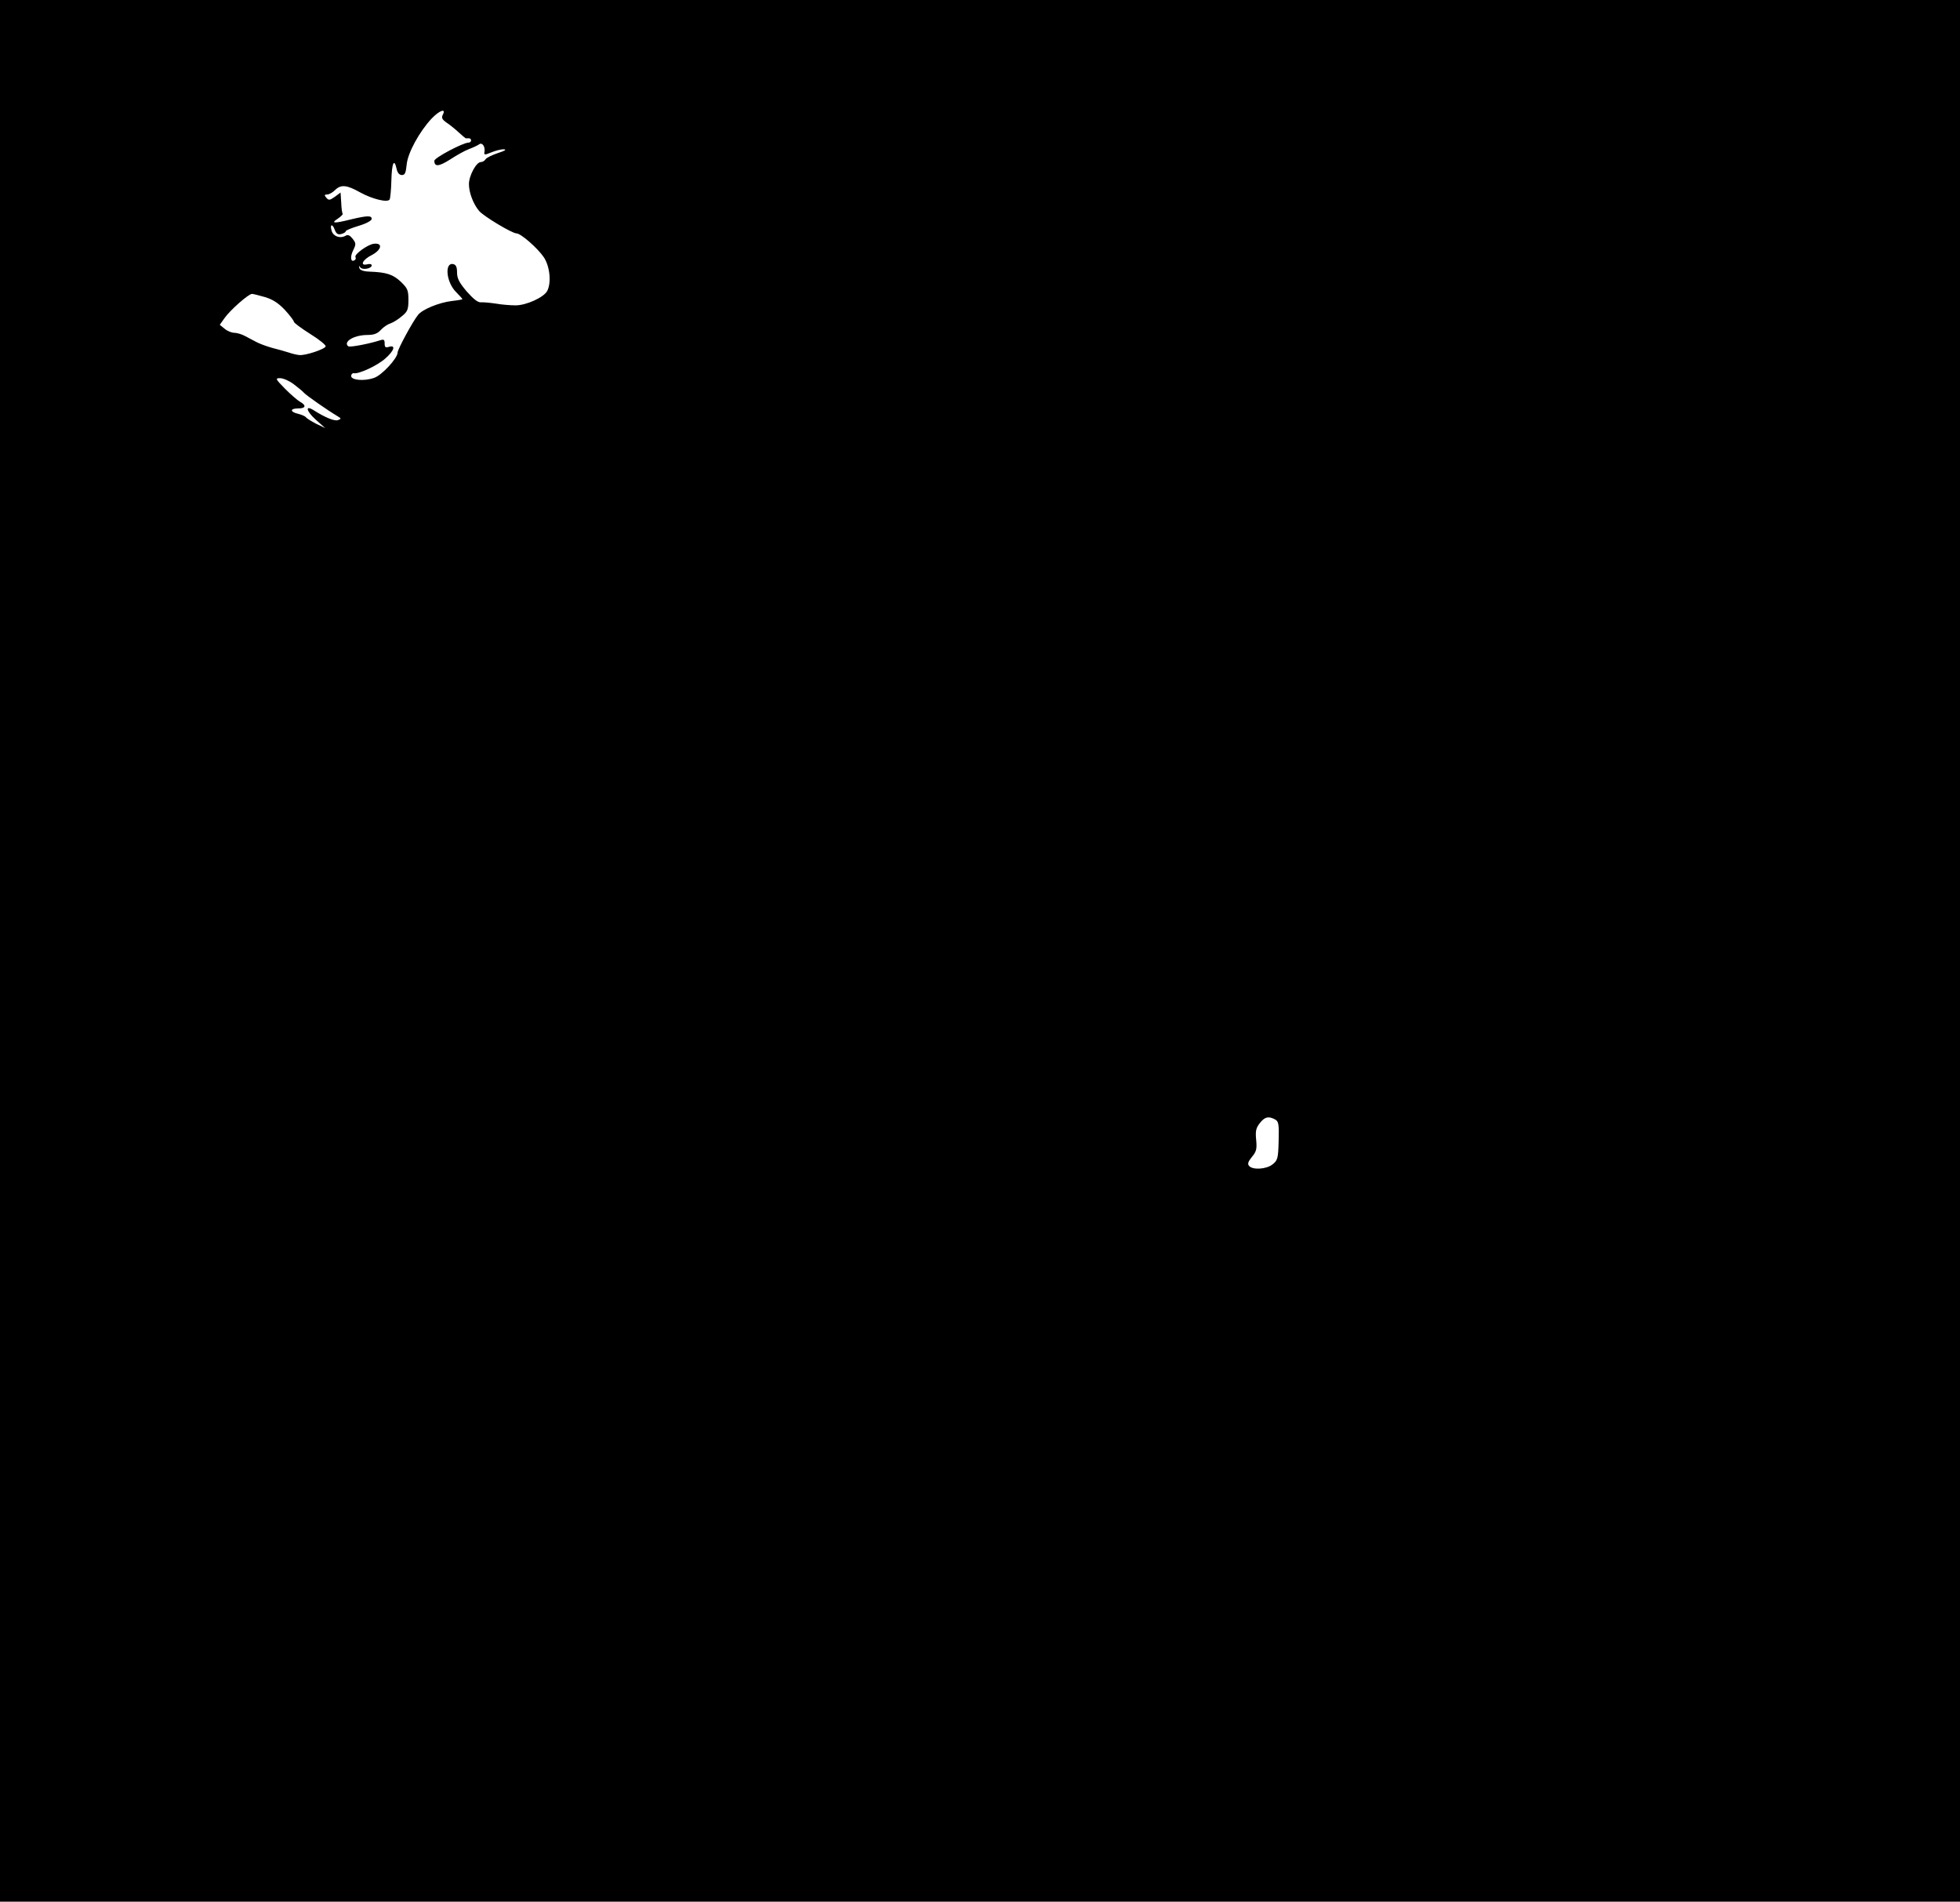
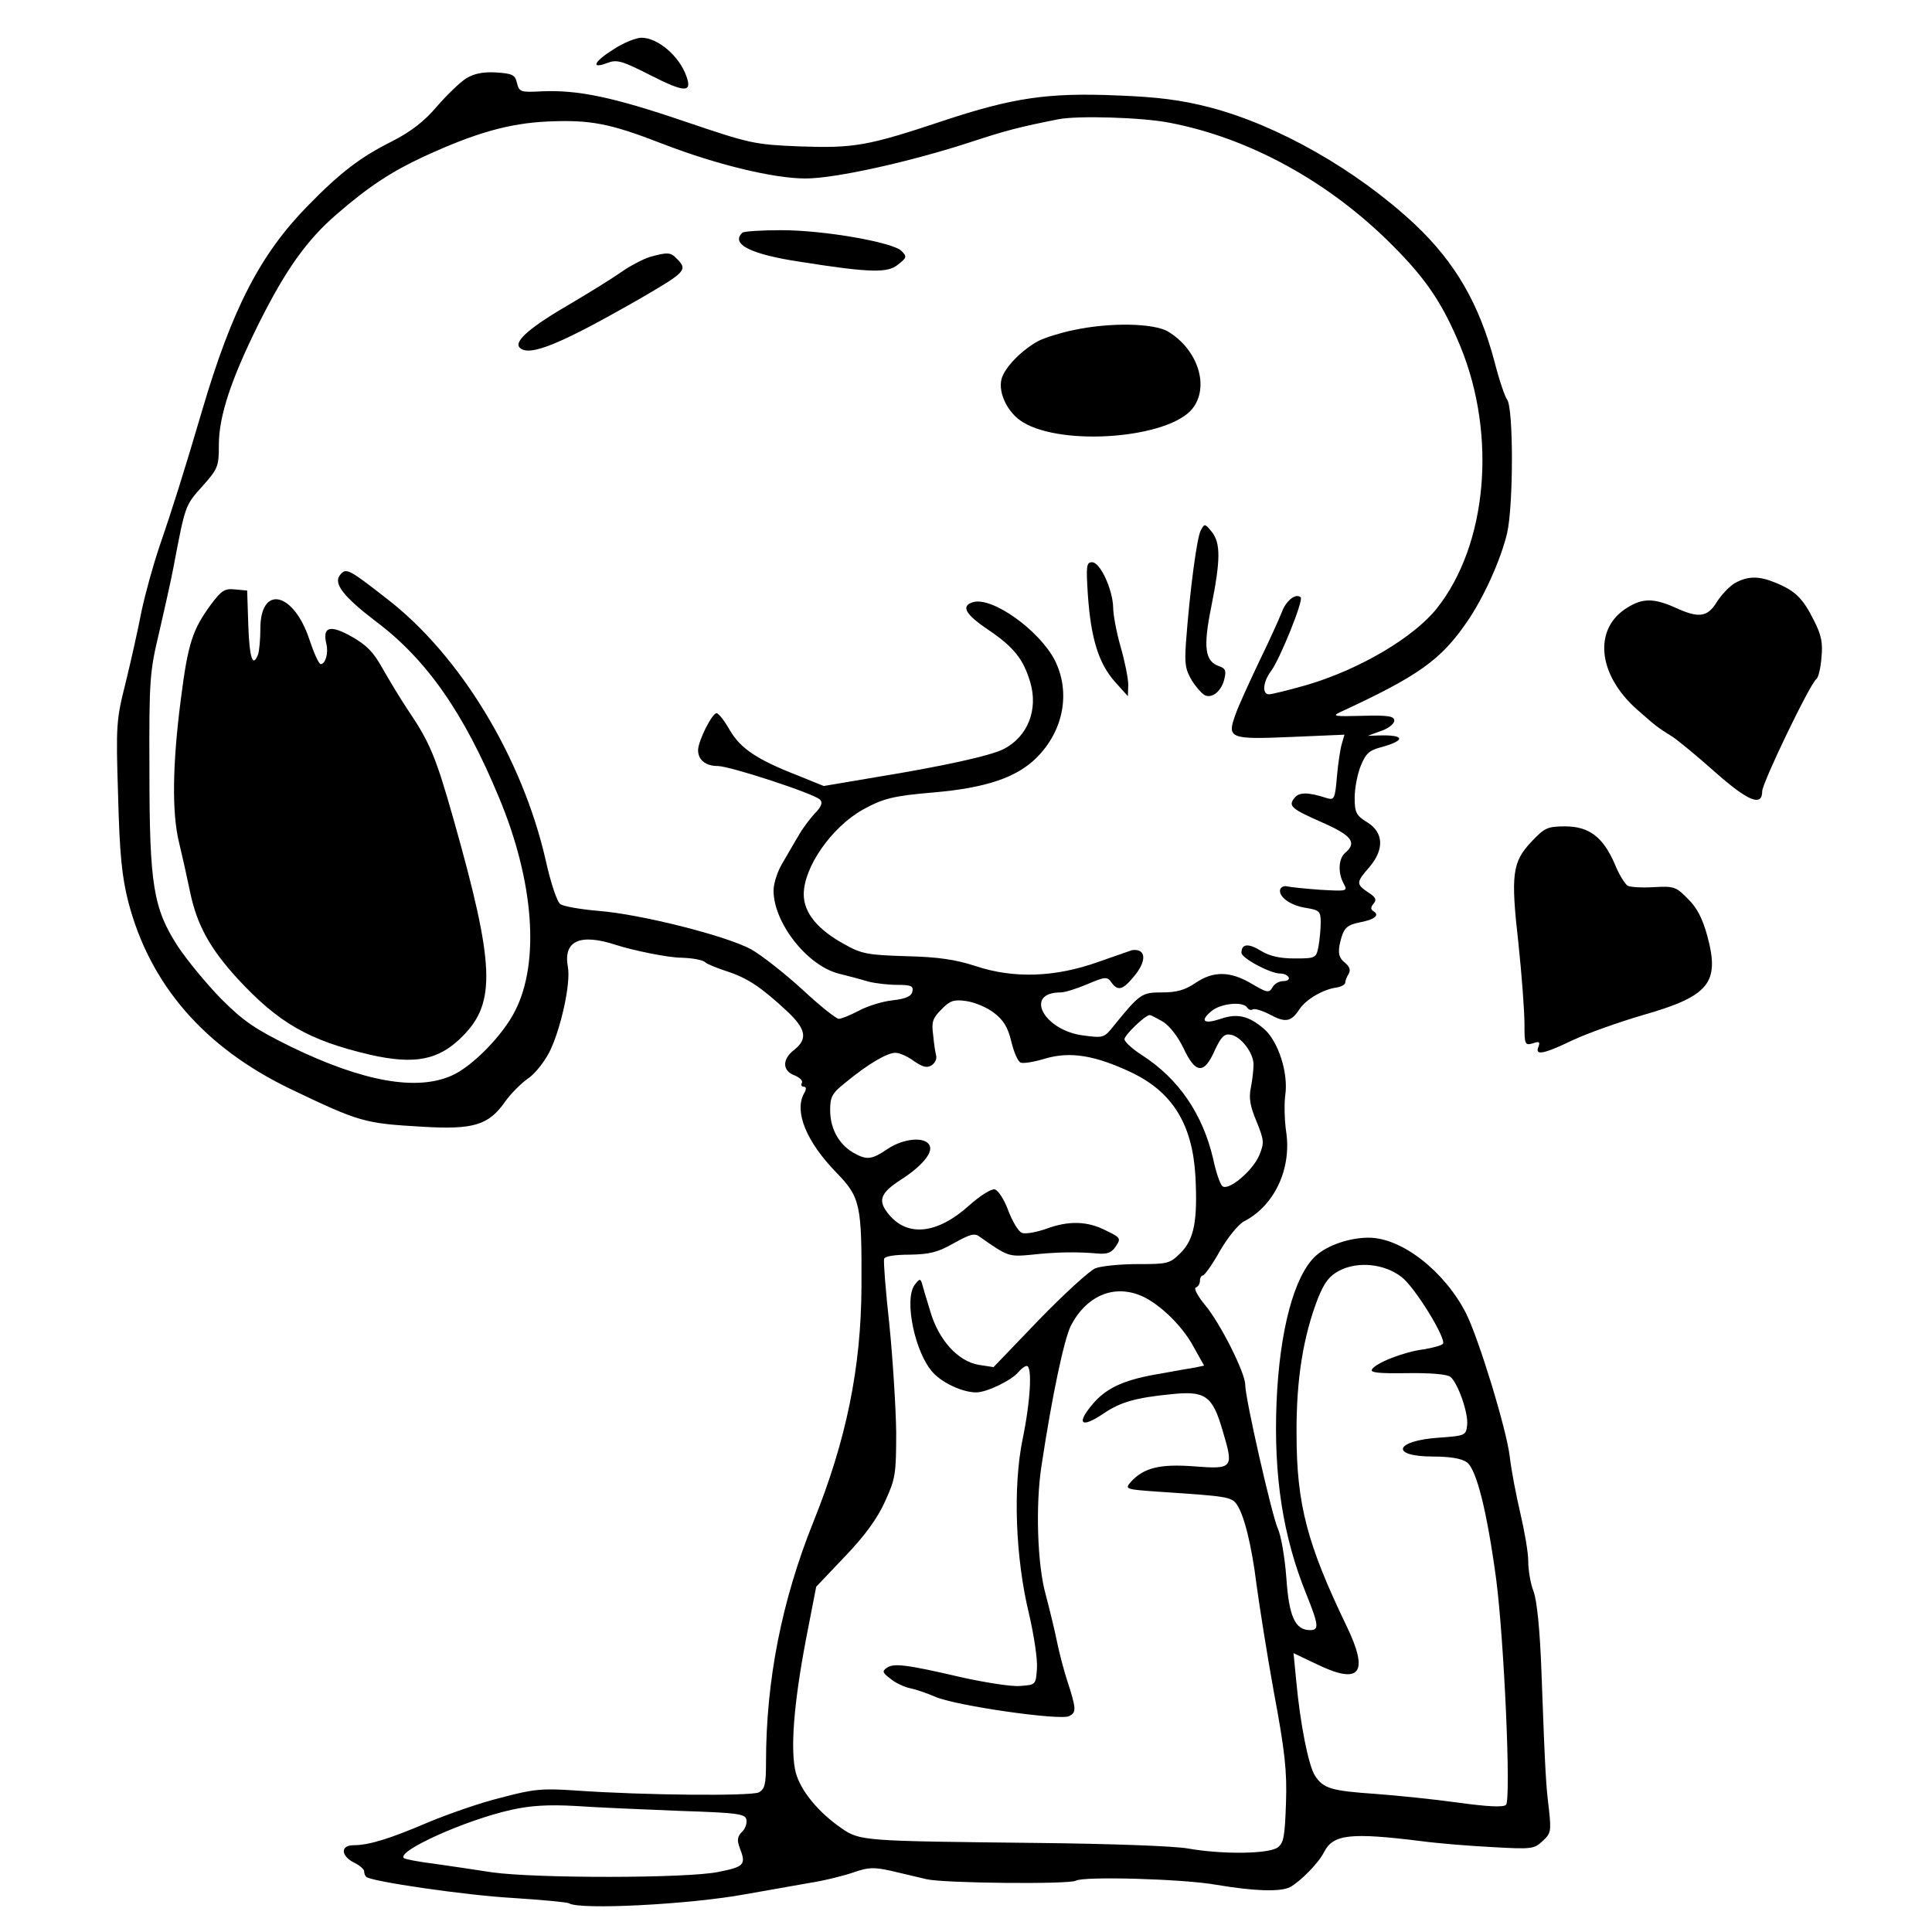
- <svg xmlns="http://www.w3.org/2000/svg" version="1.0" width="907pt" height="880pt" viewBox="0 0 907 880" preserveAspectRatio="xMidYMid meet">
-   <g transform="translate(0,880) scale(0.1,-0.1)" fill="#000000" stroke="none">
-     <path d="M0 4400 l0 -4400 4535 0 4535 0 0 4400 0 4400 -4535 0 -4535 0 0 -4400z m2049 3869 c-7 -14 -3 -22 17 -36 15 -10 40 -30 56 -45 16 -15 31 -27 33 -28 3 0 10 0 15 0 6 0 10 -4 10 -10 0 -5 -5 -10 -12 -10 -25 0 -158 -70 -158 -84 0 -29 21 -27 73 6 29 19 68 41 87 48 19 7 40 17 47 22 14 11 29 -10 25 -34 -3 -16 0 -16 32 -3 19 8 46 15 58 14 14 -1 4 -7 -27 -17 -27 -9 -54 -22 -58 -29 -4 -7 -14 -13 -22 -13 -21 0 -55 -63 -55 -102 0 -39 20 -92 47 -124 21 -25 153 -104 173 -104 20 0 98 -68 127 -111 28 -43 35 -118 15 -156 -16 -29 -96 -66 -146 -66 -22 0 -63 3 -91 8 -27 4 -59 7 -70 6 -14 -1 -35 16 -65 50 -35 41 -45 61 -45 88 0 26 -5 36 -18 39 -41 8 -32 -85 14 -130 16 -16 29 -31 29 -32 0 -2 -22 -6 -50 -9 -58 -7 -137 -39 -156 -65 -25 -31 -94 -159 -94 -173 0 -27 -74 -107 -110 -118 -46 -16 -105 -10 -105 9 0 8 6 14 12 13 23 -5 109 35 146 68 41 36 50 64 17 54 -16 -5 -20 -2 -20 15 0 19 -4 21 -22 15 -50 -16 -134 -32 -145 -28 -6 3 -10 10 -7 17 8 20 50 36 95 36 29 0 46 6 62 24 12 13 32 26 45 30 12 4 36 19 52 33 26 21 30 31 30 75 0 45 -4 54 -35 84 -36 34 -66 44 -144 47 -30 1 -46 7 -48 17 -3 11 -2 12 4 3 10 -14 53 -6 53 9 0 6 -9 8 -20 5 -37 -9 -22 22 21 43 45 24 52 57 9 52 -28 -3 -93 -50 -85 -62 3 -5 1 -11 -4 -14 -18 -12 -22 15 -7 45 14 29 14 33 -2 54 -14 17 -22 21 -35 13 -24 -13 -55 -1 -62 23 -10 31 3 36 14 6 7 -19 15 -24 30 -20 12 3 21 9 21 13 0 4 27 15 60 25 34 10 60 24 60 32 0 16 -19 16 -95 -2 -80 -20 -96 -19 -62 3 15 10 25 21 23 23 -3 2 -6 25 -7 51 l-3 47 -27 -20 c-23 -16 -28 -17 -39 -4 -10 12 -9 15 4 15 9 0 25 9 36 20 27 27 54 25 116 -10 56 -31 128 -49 137 -33 3 5 7 44 8 86 2 82 13 107 24 57 4 -20 13 -30 25 -30 14 0 18 10 22 49 5 54 59 152 115 212 36 38 69 50 52 18z m-822 -844 c36 -11 62 -28 92 -60 22 -24 41 -49 41 -54 0 -5 34 -30 75 -56 42 -26 74 -52 72 -58 -4 -13 -94 -43 -122 -40 -11 1 -33 6 -50 12 -16 5 -50 15 -75 21 -25 7 -58 19 -73 27 -15 8 -40 21 -55 29 -15 8 -37 14 -48 14 -12 0 -32 8 -45 19 l-22 18 22 31 c25 36 111 112 127 112 6 0 33 -7 61 -15z m131 -402 c20 -15 42 -33 48 -40 10 -12 109 -81 156 -109 18 -11 18 -12 2 -18 -15 -6 -58 11 -113 46 -40 25 -34 -4 9 -43 l45 -40 -42 20 c-23 12 -44 25 -47 30 -4 5 -20 12 -36 16 -39 9 -39 25 0 25 35 0 39 14 8 31 -12 7 -43 34 -69 60 -45 46 -46 49 -23 49 14 0 42 -12 62 -27z m4542 -3403 c17 -9 19 -21 17 -100 -2 -81 -5 -90 -28 -108 -28 -23 -93 -27 -109 -7 -8 9 -4 20 13 41 21 25 24 37 20 79 -4 41 -1 55 17 78 23 29 40 33 70 17z" />
+ <svg xmlns="http://www.w3.org/2000/svg" version="1.0" width="512pt" height="512pt" viewBox="0 0 512 512" preserveAspectRatio="xMidYMid meet">
+   <g transform="translate(0,512) scale(0.1,-0.1)" fill="#000000" stroke="none">
+     <path d="M1627 4990 c-53 -33 -63 -54 -18 -37 26 10 39 6 114 -32 92 -47 112 -47 96 -3 -19 54 -76 102 -119 102 -14 0 -47 -13 -73 -30z" />
+     <path d="M1235 4912 c-16 -10 -51 -44 -77 -74 -34 -40 -69 -67 -120 -93 -82 -41 -136 -82 -221 -169 -127 -129 -202 -274 -282 -546 -47 -160 -79 -261 -113 -360 -16 -47 -37 -123 -47 -170 -9 -47 -28 -132 -42 -189 -25 -99 -26 -113 -20 -300 4 -155 10 -214 27 -281 57 -219 201 -386 430 -496 184 -88 195 -91 350 -100 135 -8 175 4 219 67 14 20 41 47 59 60 19 12 44 44 58 71 30 60 57 182 49 225 -13 70 32 90 127 59 46 -15 140 -34 173 -34 31 -1 59 -6 65 -13 3 -3 28 -14 56 -23 56 -18 92 -43 160 -106 50 -47 55 -73 19 -102 -33 -25 -32 -56 1 -68 14 -6 22 -14 19 -20 -3 -5 -1 -10 5 -10 7 0 8 -6 0 -19 -25 -48 7 -127 87 -209 63 -65 67 -84 66 -302 -1 -214 -40 -406 -127 -622 -84 -209 -126 -420 -126 -639 0 -57 -3 -70 -19 -79 -21 -10 -301 -8 -486 5 -88 6 -111 4 -197 -19 -54 -13 -139 -43 -190 -64 -105 -45 -160 -62 -201 -62 -36 0 -34 -29 3 -47 14 -7 25 -17 25 -22 0 -5 2 -12 6 -15 12 -12 264 -49 391 -56 76 -5 141 -11 146 -14 29 -18 320 -3 467 24 55 10 132 23 170 30 39 6 91 19 117 28 40 14 54 14 100 4 29 -7 71 -17 93 -22 46 -11 380 -14 396 -4 20 12 284 5 373 -11 101 -17 169 -19 195 -6 28 16 75 63 90 93 24 47 70 52 256 29 44 -6 130 -13 190 -16 104 -6 111 -5 133 16 22 20 23 26 17 83 -8 65 -10 91 -20 366 -4 111 -12 189 -21 213 -8 20 -14 56 -14 80 0 23 -10 80 -21 127 -11 47 -24 114 -28 150 -9 74 -82 312 -116 380 -57 111 -170 200 -258 200 -51 0 -109 -20 -140 -48 -57 -52 -96 -197 -104 -388 -8 -197 17 -356 79 -509 33 -82 34 -95 10 -95 -40 0 -56 36 -63 138 -4 54 -14 113 -23 132 -16 37 -86 344 -86 380 0 32 -66 163 -106 211 -20 24 -31 45 -25 47 6 2 11 10 11 18 0 8 4 14 8 14 4 0 25 29 45 65 21 36 49 71 65 79 79 41 124 137 111 233 -5 32 -6 77 -3 100 9 60 -19 145 -57 177 -40 34 -70 41 -114 26 -45 -15 -56 -6 -25 20 24 21 84 27 95 10 4 -6 10 -8 15 -5 5 3 25 -3 46 -14 41 -22 56 -19 78 15 18 26 62 52 98 57 13 2 23 8 23 13 0 5 4 15 9 23 6 10 3 19 -10 30 -15 12 -18 23 -14 47 10 45 17 52 55 60 38 7 52 19 35 29 -8 5 -8 11 0 20 9 11 6 17 -14 30 -33 22 -32 27 3 67 40 47 38 92 -6 119 -29 18 -33 26 -33 65 0 24 7 62 16 84 13 33 23 42 55 50 65 18 62 33 -6 31 l-30 -1 35 13 c19 6 35 19 35 27 0 12 -15 15 -85 13 -71 -2 -81 -1 -60 9 210 97 268 139 337 239 45 65 90 165 107 236 17 75 17 332 0 354 -6 8 -21 52 -33 99 -41 155 -104 264 -212 366 -153 143 -363 263 -545 310 -74 19 -136 27 -242 31 -185 8 -278 -6 -462 -67 -201 -67 -236 -73 -381 -68 -120 5 -130 7 -304 66 -191 65 -283 84 -379 80 -56 -3 -60 -2 -66 22 -5 22 -12 25 -55 28 -35 2 -59 -3 -80 -16z m1863 -117 c212 -40 425 -157 592 -325 91 -91 134 -156 181 -270 96 -236 70 -524 -63 -692 -61 -77 -205 -162 -344 -203 -49 -14 -94 -25 -101 -25 -19 0 -16 33 5 61 23 30 87 188 79 196 -13 12 -39 -9 -50 -39 -7 -18 -34 -78 -61 -133 -26 -55 -55 -118 -62 -139 -23 -63 -15 -66 148 -59 l141 6 -7 -24 c-4 -13 -10 -52 -13 -87 -5 -59 -7 -63 -27 -57 -49 16 -73 16 -85 1 -18 -22 -10 -29 74 -66 77 -34 92 -53 60 -80 -18 -15 -20 -53 -4 -82 11 -20 9 -20 -63 -16 -40 3 -79 7 -87 9 -7 2 -15 -1 -18 -7 -7 -19 26 -44 68 -50 36 -6 39 -9 39 -39 0 -18 -3 -47 -6 -64 -6 -30 -8 -31 -63 -31 -39 0 -66 6 -89 20 -34 21 -52 19 -52 -5 0 -14 76 -55 103 -55 9 0 19 -4 22 -10 3 -5 -3 -10 -14 -10 -11 0 -24 -7 -29 -17 -9 -15 -14 -14 -55 10 -57 34 -102 34 -149 2 -28 -19 -50 -25 -88 -25 -54 0 -59 -3 -128 -88 -26 -33 -28 -33 -82 -26 -105 14 -157 114 -59 114 11 0 43 10 71 22 47 20 52 20 63 5 17 -24 30 -21 59 14 36 42 34 76 -4 71 -3 -1 -43 -15 -89 -31 -114 -41 -225 -45 -326 -11 -53 17 -98 24 -183 26 -101 3 -119 6 -163 31 -72 39 -109 84 -109 133 0 72 74 178 156 224 54 30 81 37 189 46 137 12 218 39 271 91 73 72 92 175 49 260 -42 80 -167 169 -217 153 -32 -10 -20 -32 41 -73 68 -46 93 -78 111 -138 22 -73 -6 -145 -70 -178 -35 -18 -163 -46 -341 -75 l-136 -23 -69 28 c-108 42 -151 71 -180 120 -14 25 -30 45 -35 45 -12 0 -49 -74 -49 -98 0 -26 20 -42 52 -42 32 0 255 -73 271 -89 8 -8 4 -19 -15 -38 -14 -16 -33 -41 -42 -58 -10 -16 -28 -48 -41 -70 -14 -22 -25 -56 -25 -75 0 -85 88 -198 172 -220 24 -6 59 -15 78 -21 19 -5 54 -9 78 -9 36 0 43 -3 40 -17 -2 -13 -17 -20 -53 -24 -28 -3 -68 -16 -90 -28 -21 -11 -45 -21 -52 -21 -7 0 -51 35 -97 78 -46 42 -107 90 -135 106 -66 36 -292 93 -404 102 -48 4 -94 12 -102 18 -9 6 -26 58 -39 117 -62 271 -227 544 -423 694 -100 78 -106 81 -122 61 -18 -22 9 -57 94 -122 135 -101 234 -242 328 -469 92 -221 108 -435 42 -564 -32 -64 -113 -147 -167 -171 -93 -42 -235 -17 -427 76 -95 47 -125 67 -185 127 -39 40 -90 102 -114 138 -66 102 -76 163 -76 469 -1 242 1 260 26 365 14 61 31 136 37 168 32 168 31 167 77 218 42 47 44 53 44 110 0 76 32 173 106 322 71 142 127 221 206 289 84 73 145 113 231 153 137 63 225 88 328 93 114 5 165 -5 302 -58 144 -56 297 -93 382 -93 79 0 281 45 442 98 88 29 127 39 228 59 51 10 221 5 293 -9z m-464 -2359 c25 -19 37 -38 46 -76 7 -29 18 -54 25 -56 7 -3 37 2 66 11 66 19 131 8 225 -36 111 -52 164 -138 172 -276 6 -117 -3 -167 -39 -203 -29 -29 -34 -30 -114 -30 -46 0 -96 -5 -112 -11 -15 -6 -82 -67 -149 -136 l-121 -126 -39 6 c-55 9 -107 66 -129 143 -10 32 -20 66 -22 74 -4 12 -7 11 -19 -5 -29 -39 1 -182 49 -233 26 -28 79 -52 114 -52 28 0 94 32 112 54 8 9 17 16 22 16 15 0 10 -93 -11 -194 -26 -127 -19 -315 17 -463 13 -56 23 -121 21 -145 -3 -43 -3 -43 -45 -46 -22 -2 -92 9 -155 23 -146 34 -180 38 -198 25 -13 -9 -11 -13 10 -29 13 -11 37 -22 52 -25 15 -3 44 -13 65 -22 52 -24 332 -64 356 -52 20 10 20 18 -6 98 -8 25 -20 70 -26 100 -6 30 -20 87 -30 125 -22 78 -27 237 -11 340 28 186 60 336 78 372 39 75 106 107 176 83 49 -16 117 -79 149 -139 l28 -50 -23 -5 c-13 -2 -54 -9 -91 -16 -93 -15 -141 -36 -177 -76 -50 -57 -37 -72 26 -29 43 29 84 41 176 50 92 10 111 -3 138 -96 30 -100 28 -103 -75 -95 -92 7 -134 -4 -168 -41 -17 -20 -16 -20 85 -27 167 -11 181 -13 195 -32 20 -28 40 -109 53 -214 7 -52 27 -180 46 -285 29 -155 35 -209 32 -293 -3 -89 -6 -106 -22 -118 -24 -17 -143 -19 -236 -3 -36 7 -213 13 -400 15 -462 5 -471 5 -520 39 -61 42 -108 99 -121 147 -15 58 -6 181 27 354 l27 139 76 80 c53 55 86 101 106 145 28 61 30 73 30 185 -1 66 -9 194 -18 284 -10 90 -16 168 -14 175 2 7 29 11 68 11 52 1 74 6 116 30 45 25 56 28 70 17 74 -52 76 -53 138 -47 64 7 119 8 174 3 25 -2 37 2 48 19 14 21 13 23 -26 42 -49 25 -98 27 -160 4 -26 -9 -55 -14 -63 -10 -9 3 -25 30 -36 59 -11 30 -27 54 -36 56 -9 2 -39 -17 -67 -42 -84 -76 -163 -85 -213 -25 -31 37 -24 57 32 93 53 34 84 70 76 89 -10 26 -69 21 -112 -8 -43 -29 -55 -30 -92 -9 -38 23 -60 64 -60 112 0 36 5 45 43 75 57 47 108 77 130 77 11 0 33 -10 49 -22 24 -16 34 -19 47 -11 9 6 14 17 12 25 -2 7 -6 32 -8 55 -5 35 -1 45 22 68 22 23 33 27 66 22 22 -3 55 -17 73 -31z m447 -23 c18 -11 40 -39 55 -70 32 -69 55 -71 83 -7 17 36 25 45 42 42 27 -4 61 -48 61 -79 0 -13 -3 -41 -7 -61 -6 -28 -2 -50 15 -90 20 -50 21 -56 7 -90 -18 -42 -83 -96 -98 -81 -6 6 -17 38 -24 72 -28 119 -91 211 -186 273 -27 17 -49 37 -49 44 0 11 55 64 67 64 3 0 18 -8 34 -17z m633 -677 c35 -26 119 -163 110 -177 -2 -4 -26 -11 -52 -15 -53 -7 -126 -36 -136 -53 -6 -9 20 -11 93 -10 62 1 107 -3 115 -10 20 -17 48 -97 44 -128 -3 -27 -5 -28 -75 -33 -118 -8 -130 -50 -15 -50 44 0 75 -5 89 -15 26 -18 54 -132 78 -310 21 -161 40 -584 26 -598 -7 -7 -48 -5 -128 6 -65 9 -163 19 -218 23 -116 8 -138 14 -160 48 -17 26 -39 134 -50 253 l-7 72 63 -30 c114 -55 138 -23 77 103 -104 216 -132 322 -132 508 -1 145 18 260 57 360 17 42 30 59 57 73 49 25 119 18 164 -17z m-1914 -1415 c155 -5 175 -8 178 -23 2 -10 -3 -25 -12 -33 -12 -12 -13 -22 -6 -41 18 -46 13 -51 -57 -65 -85 -17 -482 -17 -598 -1 -44 7 -114 17 -155 23 -41 5 -77 12 -80 15 -18 19 164 101 286 128 50 11 96 14 169 10 55 -4 179 -9 275 -13z" />
+     <path d="M1967 4503 c-31 -30 22 -57 155 -77 184 -29 231 -30 258 -7 23 18 24 21 9 36 -23 23 -205 55 -318 55 -54 0 -101 -3 -104 -7z" />
+     <path d="M1722 4439 c-19 -6 -55 -25 -80 -43 -26 -18 -83 -53 -127 -79 -107 -62 -154 -101 -138 -118 25 -26 109 9 325 133 115 67 121 73 92 102 -17 18 -25 18 -72 5z" />
+     <path d="M2844 4245 c-34 -7 -75 -20 -91 -28 -45 -24 -91 -71 -99 -102 -9 -37 17 -90 57 -114 107 -65 387 -42 449 36 46 58 15 156 -64 204 -38 23 -156 25 -252 4z" />
+     <path d="M3182 3714 c-10 -18 -29 -160 -39 -296 -4 -57 -2 -72 16 -102 12 -19 28 -36 35 -39 20 -8 44 13 51 45 5 20 2 27 -13 32 -39 13 -44 49 -22 158 25 125 25 169 1 199 -18 22 -19 22 -29 3z" />
+     <path d="M2883 3543 c8 -114 28 -180 71 -229 l35 -39 1 30 c0 17 -9 62 -20 100 -11 38 -20 86 -20 105 -1 47 -34 120 -56 120 -15 0 -16 -10 -11 -87z" />
+     <path d="M559 3518 c-49 -67 -61 -103 -80 -253 -22 -171 -24 -300 -4 -380 8 -33 21 -91 29 -130 18 -86 52 -148 125 -228 109 -118 189 -164 351 -202 119 -27 183 -15 246 49 89 89 85 189 -23 571 -48 170 -64 208 -123 295 -20 30 -50 80 -67 110 -24 43 -42 61 -83 84 -56 31 -76 25 -65 -21 6 -24 -3 -53 -15 -53 -5 0 -18 29 -30 65 -42 127 -130 146 -130 29 0 -29 -3 -59 -6 -68 -14 -37 -23 -10 -26 77 l-3 92 -32 3 c-28 3 -36 -3 -64 -40z" />
+     <path d="M4598 3575 c-14 -8 -36 -31 -48 -50 -25 -41 -48 -44 -111 -15 -56 25 -86 25 -126 0 -91 -55 -80 -177 25 -270 50 -44 52 -46 95 -73 15 -10 66 -52 112 -93 87 -77 125 -93 125 -51 0 22 127 286 144 298 5 4 11 29 13 56 4 39 0 60 -20 99 -29 58 -49 78 -100 99 -45 19 -74 19 -109 0z" />
+     <path d="M4059 2890 c-51 -54 -56 -86 -35 -270 9 -85 16 -181 16 -213 0 -55 1 -58 22 -52 17 6 20 4 15 -9 -10 -24 13 -20 90 17 38 18 122 48 187 67 175 50 204 85 171 208 -13 48 -28 77 -52 100 -31 32 -37 34 -90 31 -32 -2 -64 0 -70 4 -7 5 -23 30 -34 58 -31 71 -68 99 -131 99 -47 0 -55 -4 -89 -40z" />
  </g>
</svg>
